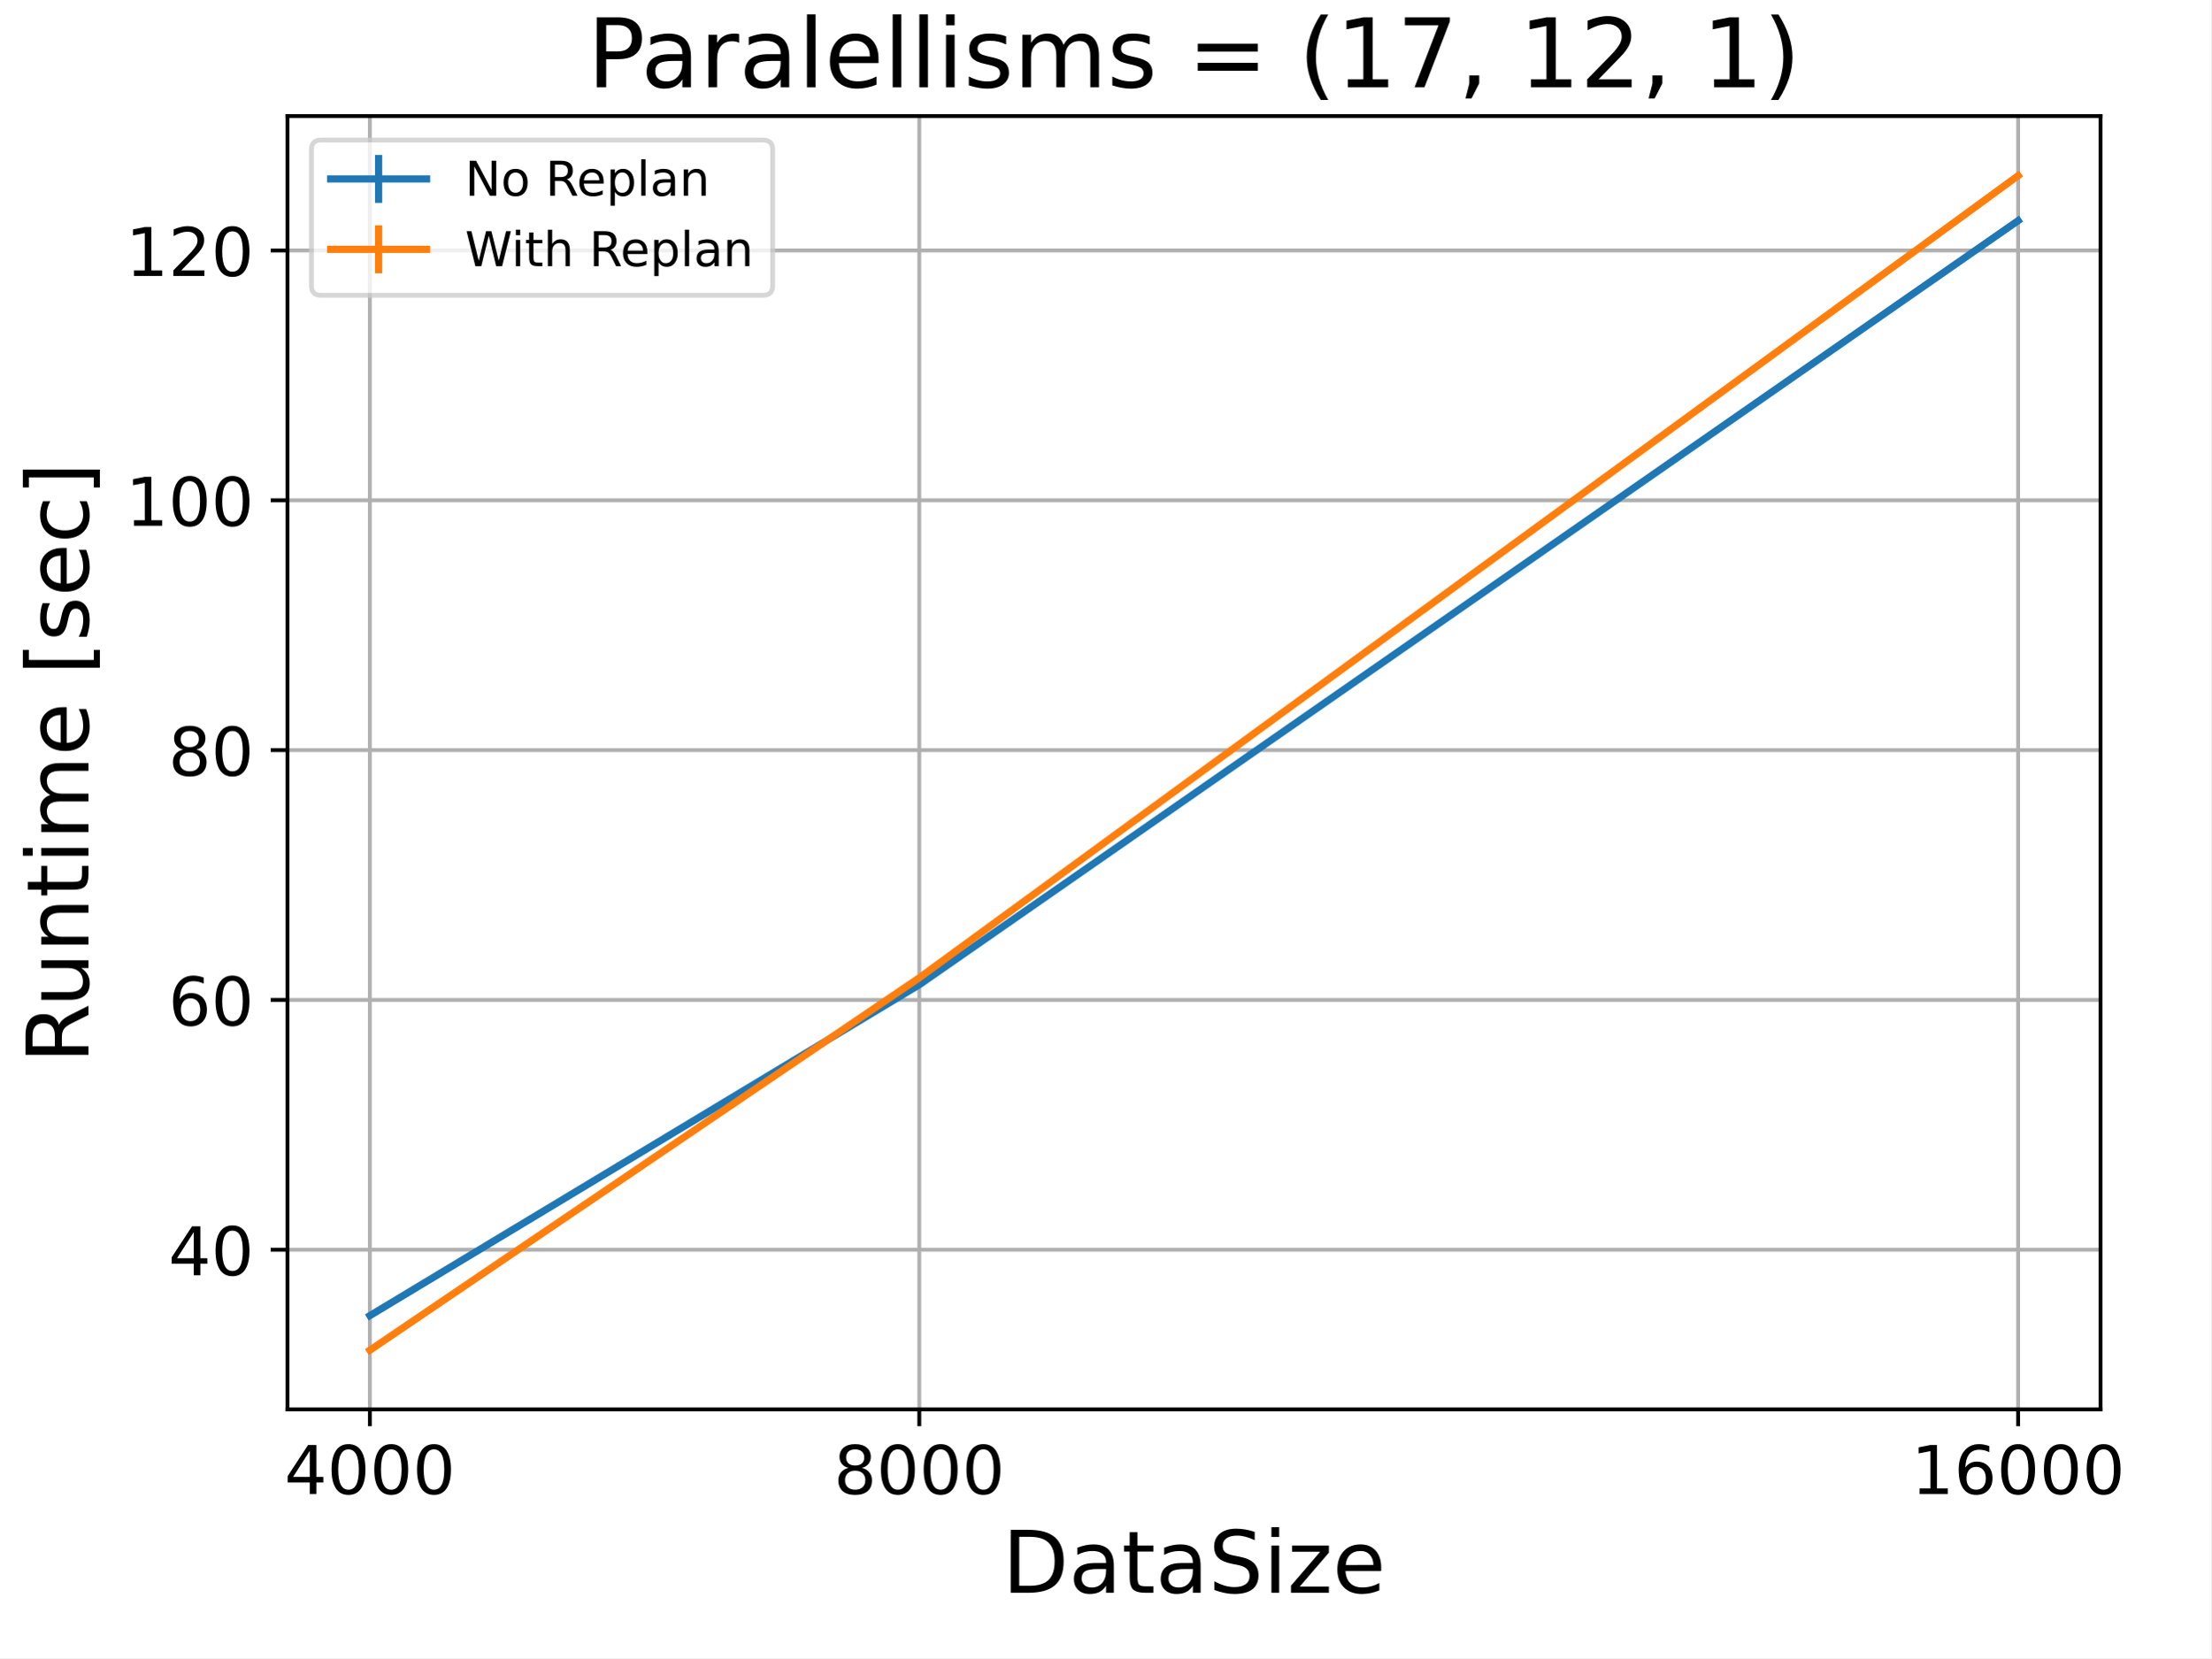
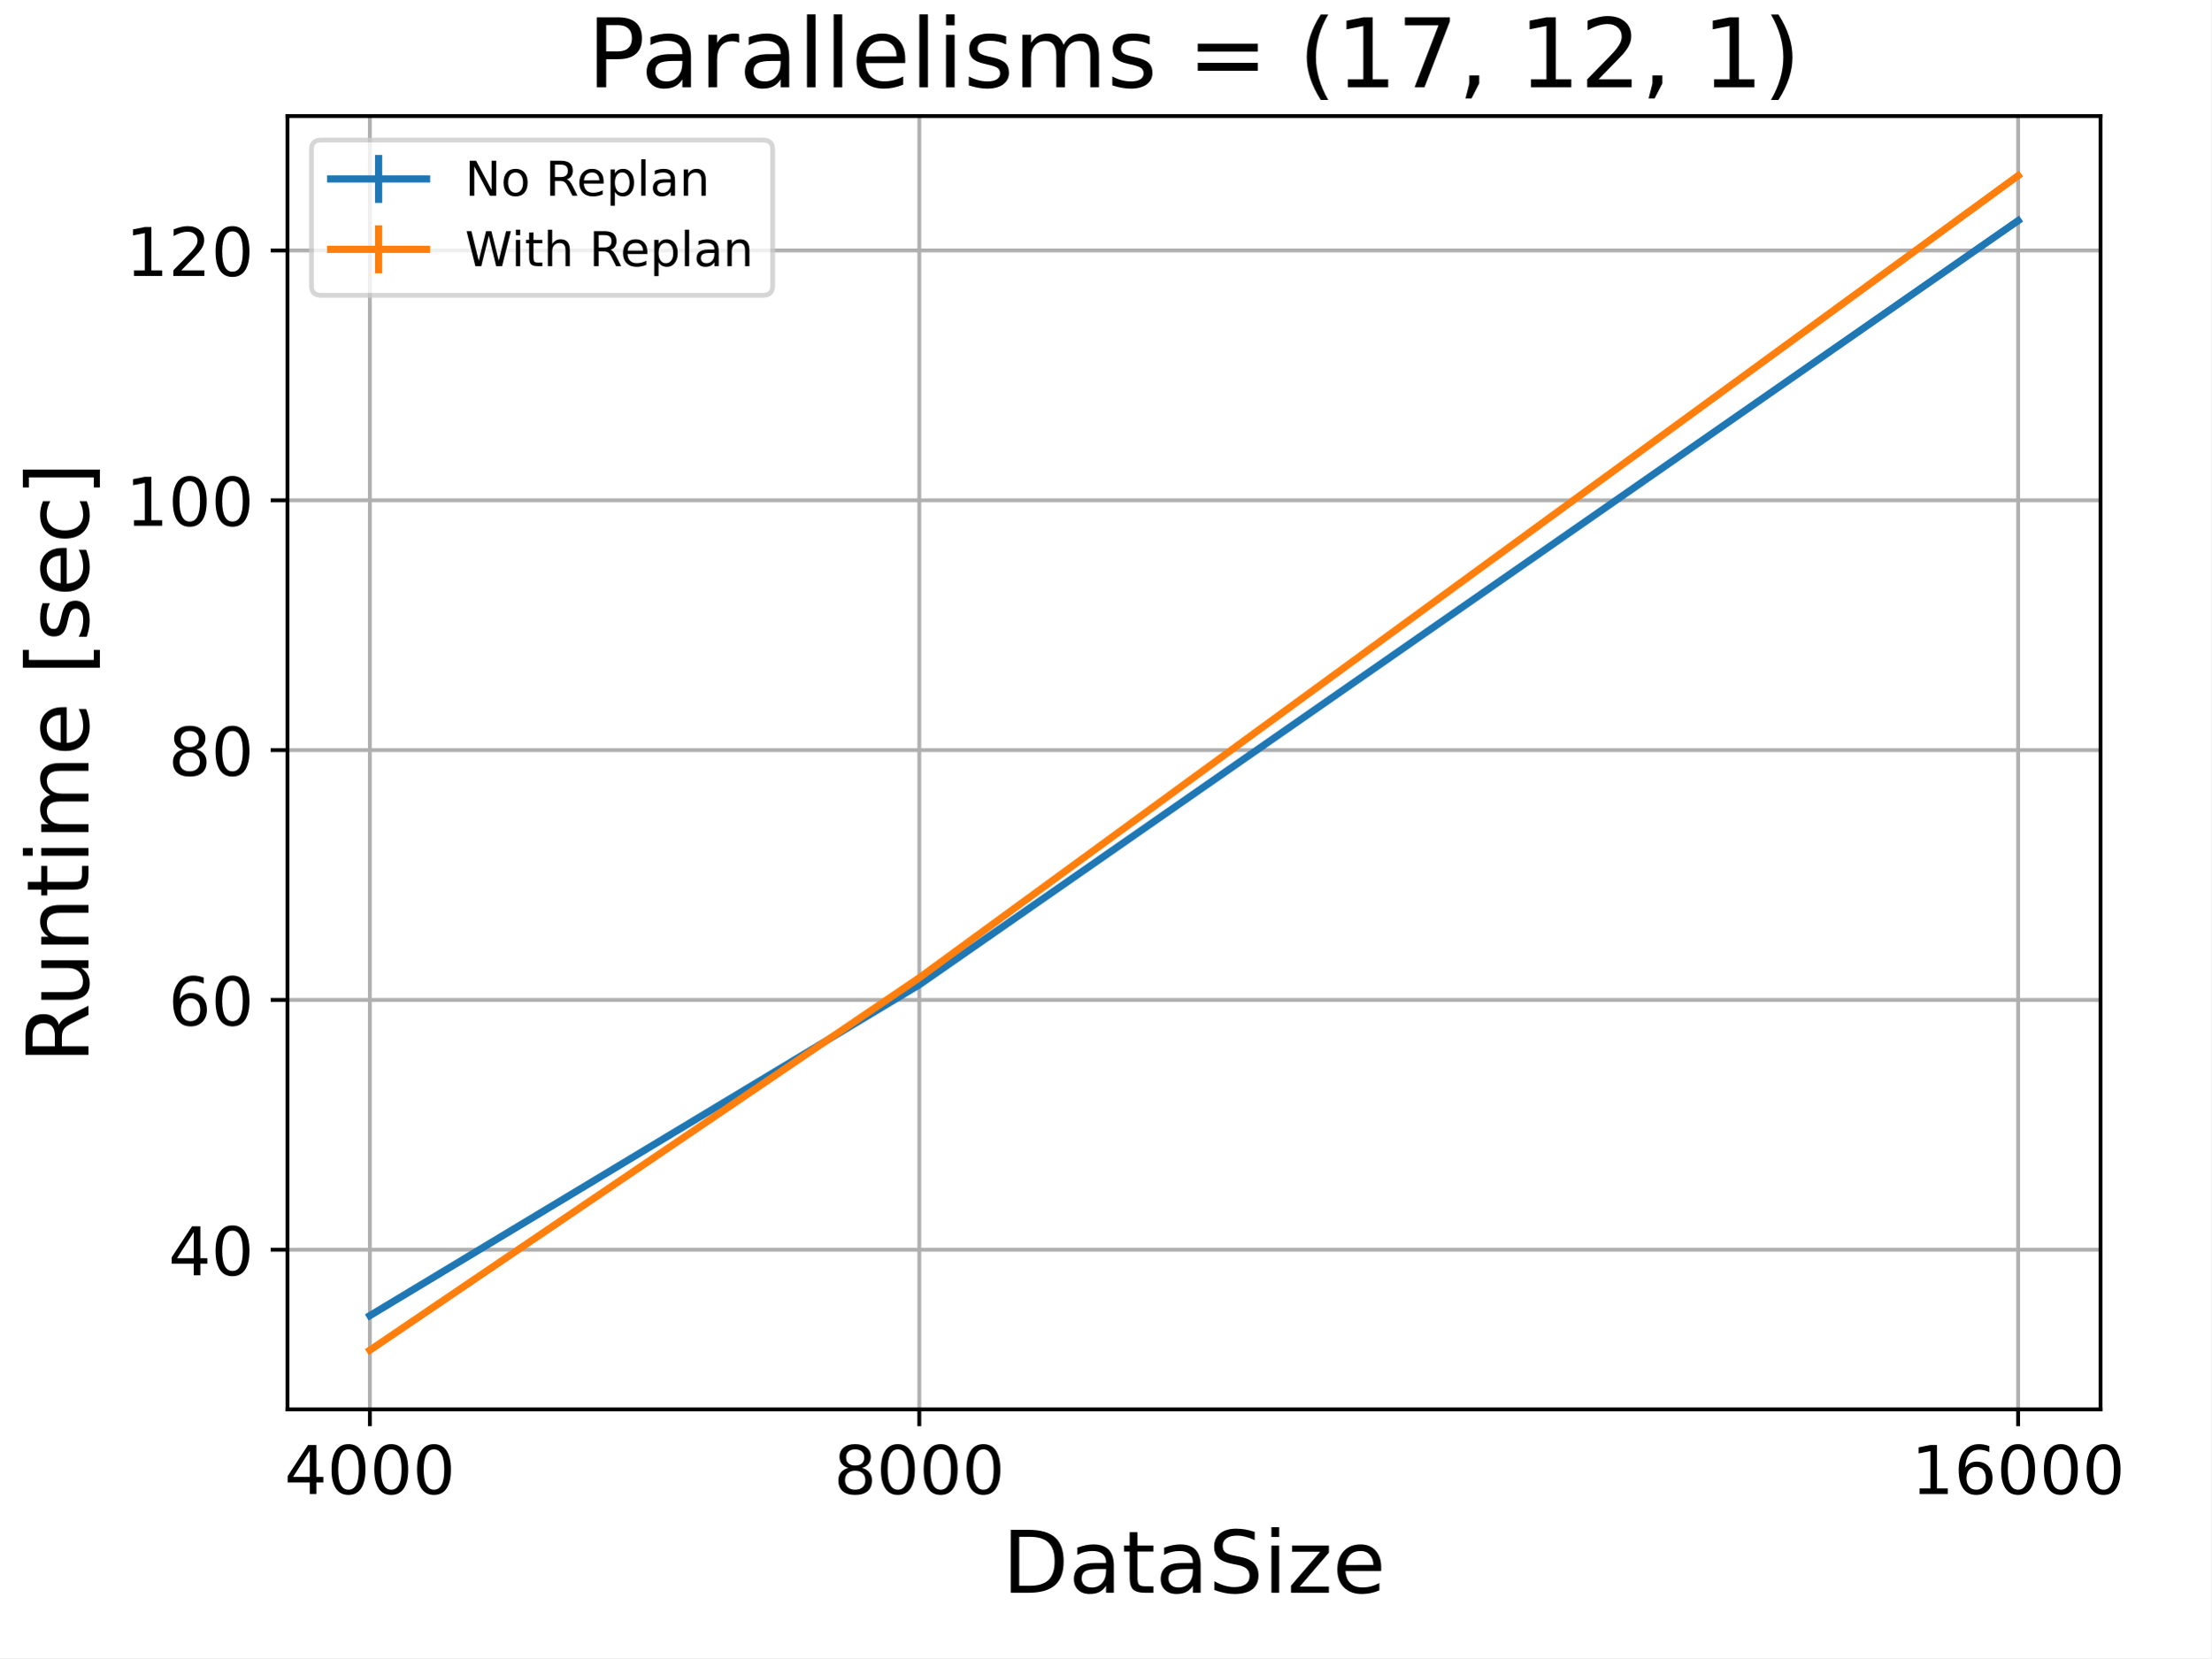
<svg xmlns="http://www.w3.org/2000/svg" xmlns:xlink="http://www.w3.org/1999/xlink" height="345.6pt" version="1.1" viewBox="0 0 460.8 345.6" width="460.8pt">
  <defs>
    <style type="text/css">*{stroke-linecap:butt;stroke-linejoin:round;}</style>
  </defs>
  <g id="figure_1">
    <g id="patch_1">
      <path d="M 0 345.6  L 460.8 345.6  L 460.8 0  L 0 0  z " style="fill:#ffffff;" />
    </g>
    <g id="axes_1">
      <g id="patch_2">
        <path d="M 59.904 293.76  L 437.76 293.76  L 437.76 24.192  L 59.904 24.192  z " style="fill:#ffffff;" />
      </g>
      <g id="matplotlib.axis_1">
        <g id="xtick_1">
          <g id="line2d_1">
-             <path clip-path="url(#p054fee14c1)" d="M 77.079 293.76  L 77.079 24.192  " style="fill:none;stroke:#b0b0b0;stroke-linecap:square;stroke-width:0.8;" />
+             <path clip-path="url(#p043db1533d)" d="M 77.079 293.76  L 77.079 24.192  " style="fill:none;stroke:#b0b0b0;stroke-linecap:square;stroke-width:0.8;" />
          </g>
          <g id="line2d_2">
            <defs>
-               <path d="M 0 0  L 0 3.5  " id="mf0a937ed8d" style="stroke:#000000;stroke-width:0.8;" />
-             </defs>
-             <g>
-               <use style="stroke:#000000;stroke-width:0.8;" x="77.079" xlink:href="#mf0a937ed8d" y="293.76" />
+               <path d="M 0 0  L 0 3.5  " id="m60d94a6663" style="stroke:#000000;stroke-width:0.8;" />
+             </defs>
+             <g>
+               <use style="stroke:#000000;stroke-width:0.8;" x="77.079" xlink:href="#m60d94a6663" y="293.76" />
            </g>
          </g>
          <g id="text_1">
            <g transform="translate(59.26427 311.3978)scale(0.14 -0.14)">
              <defs>
                <path d="M 2419 4116  L 825 1625  L 2419 1625  L 2419 4116  z M 2253 4666  L 3047 4666  L 3047 1625  L 3713 1625  L 3713 1100  L 3047 1100  L 3047 0  L 2419 0  L 2419 1100  L 313 1100  L 313 1709  L 2253 4666  z " id="DejaVuSans-34" transform="scale(0.015625)" />
                <path d="M 2034 4250  Q 1547 4250 1301 3770  Q 1056 3291 1056 2328  Q 1056 1369 1301 889  Q 1547 409 2034 409  Q 2525 409 2770 889  Q 3016 1369 3016 2328  Q 3016 3291 2770 3770  Q 2525 4250 2034 4250  z M 2034 4750  Q 2819 4750 3233 4129  Q 3647 3509 3647 2328  Q 3647 1150 3233 529  Q 2819 -91 2034 -91  Q 1250 -91 836 529  Q 422 1150 422 2328  Q 422 3509 836 4129  Q 1250 4750 2034 4750  z " id="DejaVuSans-30" transform="scale(0.015625)" />
              </defs>
              <use xlink:href="#DejaVuSans-34" />
              <use x="63.623" xlink:href="#DejaVuSans-30" />
              <use x="127.246" xlink:href="#DejaVuSans-30" />
              <use x="190.869" xlink:href="#DejaVuSans-30" />
            </g>
          </g>
        </g>
        <g id="xtick_2">
          <g id="line2d_3">
-             <path clip-path="url(#p054fee14c1)" d="M 191.581 293.76  L 191.581 24.192  " style="fill:none;stroke:#b0b0b0;stroke-linecap:square;stroke-width:0.8;" />
+             <path clip-path="url(#p043db1533d)" d="M 191.581 293.76  L 191.581 24.192  " style="fill:none;stroke:#b0b0b0;stroke-linecap:square;stroke-width:0.8;" />
          </g>
          <g id="line2d_4">
            <g>
-               <use style="stroke:#000000;stroke-width:0.8;" x="191.581" xlink:href="#mf0a937ed8d" y="293.76" />
+               <use style="stroke:#000000;stroke-width:0.8;" x="191.581" xlink:href="#m60d94a6663" y="293.76" />
            </g>
          </g>
          <g id="text_2">
            <g transform="translate(173.7661 311.3978)scale(0.14 -0.14)">
              <defs>
                <path d="M 2034 2216  Q 1584 2216 1326 1975  Q 1069 1734 1069 1313  Q 1069 891 1326 650  Q 1584 409 2034 409  Q 2484 409 2743 651  Q 3003 894 3003 1313  Q 3003 1734 2745 1975  Q 2488 2216 2034 2216  z M 1403 2484  Q 997 2584 770 2862  Q 544 3141 544 3541  Q 544 4100 942 4425  Q 1341 4750 2034 4750  Q 2731 4750 3128 4425  Q 3525 4100 3525 3541  Q 3525 3141 3298 2862  Q 3072 2584 2669 2484  Q 3125 2378 3379 2068  Q 3634 1759 3634 1313  Q 3634 634 3220 271  Q 2806 -91 2034 -91  Q 1263 -91 848 271  Q 434 634 434 1313  Q 434 1759 690 2068  Q 947 2378 1403 2484  z M 1172 3481  Q 1172 3119 1398 2916  Q 1625 2713 2034 2713  Q 2441 2713 2670 2916  Q 2900 3119 2900 3481  Q 2900 3844 2670 4047  Q 2441 4250 2034 4250  Q 1625 4250 1398 4047  Q 1172 3844 1172 3481  z " id="DejaVuSans-38" transform="scale(0.015625)" />
              </defs>
              <use xlink:href="#DejaVuSans-38" />
              <use x="63.623" xlink:href="#DejaVuSans-30" />
              <use x="127.246" xlink:href="#DejaVuSans-30" />
              <use x="190.869" xlink:href="#DejaVuSans-30" />
            </g>
          </g>
        </g>
        <g id="xtick_3">
          <g id="line2d_5">
-             <path clip-path="url(#p054fee14c1)" d="M 420.585 293.76  L 420.585 24.192  " style="fill:none;stroke:#b0b0b0;stroke-linecap:square;stroke-width:0.8;" />
+             <path clip-path="url(#p043db1533d)" d="M 420.585 293.76  L 420.585 24.192  " style="fill:none;stroke:#b0b0b0;stroke-linecap:square;stroke-width:0.8;" />
          </g>
          <g id="line2d_6">
            <g>
-               <use style="stroke:#000000;stroke-width:0.8;" x="420.585" xlink:href="#mf0a937ed8d" y="293.76" />
+               <use style="stroke:#000000;stroke-width:0.8;" x="420.585" xlink:href="#m60d94a6663" y="293.76" />
            </g>
          </g>
          <g id="text_3">
            <g transform="translate(398.316 311.3978)scale(0.14 -0.14)">
              <defs>
                <path d="M 794 531  L 1825 531  L 1825 4091  L 703 3866  L 703 4441  L 1819 4666  L 2450 4666  L 2450 531  L 3481 531  L 3481 0  L 794 0  L 794 531  z " id="DejaVuSans-31" transform="scale(0.015625)" />
                <path d="M 2113 2584  Q 1688 2584 1439 2293  Q 1191 2003 1191 1497  Q 1191 994 1439 701  Q 1688 409 2113 409  Q 2538 409 2786 701  Q 3034 994 3034 1497  Q 3034 2003 2786 2293  Q 2538 2584 2113 2584  z M 3366 4563  L 3366 3988  Q 3128 4100 2886 4159  Q 2644 4219 2406 4219  Q 1781 4219 1451 3797  Q 1122 3375 1075 2522  Q 1259 2794 1537 2939  Q 1816 3084 2150 3084  Q 2853 3084 3261 2657  Q 3669 2231 3669 1497  Q 3669 778 3244 343  Q 2819 -91 2113 -91  Q 1303 -91 875 529  Q 447 1150 447 2328  Q 447 3434 972 4092  Q 1497 4750 2381 4750  Q 2619 4750 2861 4703  Q 3103 4656 3366 4563  z " id="DejaVuSans-36" transform="scale(0.015625)" />
              </defs>
              <use xlink:href="#DejaVuSans-31" />
              <use x="63.623" xlink:href="#DejaVuSans-36" />
              <use x="127.246" xlink:href="#DejaVuSans-30" />
              <use x="190.869" xlink:href="#DejaVuSans-30" />
              <use x="254.492" xlink:href="#DejaVuSans-30" />
            </g>
          </g>
        </g>
        <g id="text_4">
          <g transform="translate(208.8678 331.9866)scale(0.18 -0.18)">
            <defs>
              <path d="M 1259 4147  L 1259 519  L 2022 519  Q 2988 519 3436 956  Q 3884 1394 3884 2338  Q 3884 3275 3436 3711  Q 2988 4147 2022 4147  L 1259 4147  z M 628 4666  L 1925 4666  Q 3281 4666 3915 4102  Q 4550 3538 4550 2338  Q 4550 1131 3912 565  Q 3275 0 1925 0  L 628 0  L 628 4666  z " id="DejaVuSans-44" transform="scale(0.015625)" />
              <path d="M 2194 1759  Q 1497 1759 1228 1600  Q 959 1441 959 1056  Q 959 750 1161 570  Q 1363 391 1709 391  Q 2188 391 2477 730  Q 2766 1069 2766 1631  L 2766 1759  L 2194 1759  z M 3341 1997  L 3341 0  L 2766 0  L 2766 531  Q 2569 213 2275 61  Q 1981 -91 1556 -91  Q 1019 -91 701 211  Q 384 513 384 1019  Q 384 1609 779 1909  Q 1175 2209 1959 2209  L 2766 2209  L 2766 2266  Q 2766 2663 2505 2880  Q 2244 3097 1772 3097  Q 1472 3097 1187 3025  Q 903 2953 641 2809  L 641 3341  Q 956 3463 1253 3523  Q 1550 3584 1831 3584  Q 2591 3584 2966 3190  Q 3341 2797 3341 1997  z " id="DejaVuSans-61" transform="scale(0.015625)" />
              <path d="M 1172 4494  L 1172 3500  L 2356 3500  L 2356 3053  L 1172 3053  L 1172 1153  Q 1172 725 1289 603  Q 1406 481 1766 481  L 2356 481  L 2356 0  L 1766 0  Q 1100 0 847 248  Q 594 497 594 1153  L 594 3053  L 172 3053  L 172 3500  L 594 3500  L 594 4494  L 1172 4494  z " id="DejaVuSans-74" transform="scale(0.015625)" />
              <path d="M 3425 4513  L 3425 3897  Q 3066 4069 2747 4153  Q 2428 4238 2131 4238  Q 1616 4238 1336 4038  Q 1056 3838 1056 3469  Q 1056 3159 1242 3001  Q 1428 2844 1947 2747  L 2328 2669  Q 3034 2534 3370 2195  Q 3706 1856 3706 1288  Q 3706 609 3251 259  Q 2797 -91 1919 -91  Q 1588 -91 1214 -16  Q 841 59 441 206  L 441 856  Q 825 641 1194 531  Q 1563 422 1919 422  Q 2459 422 2753 634  Q 3047 847 3047 1241  Q 3047 1584 2836 1778  Q 2625 1972 2144 2069  L 1759 2144  Q 1053 2284 737 2584  Q 422 2884 422 3419  Q 422 4038 858 4394  Q 1294 4750 2059 4750  Q 2388 4750 2728 4690  Q 3069 4631 3425 4513  z " id="DejaVuSans-53" transform="scale(0.015625)" />
              <path d="M 603 3500  L 1178 3500  L 1178 0  L 603 0  L 603 3500  z M 603 4863  L 1178 4863  L 1178 4134  L 603 4134  L 603 4863  z " id="DejaVuSans-69" transform="scale(0.015625)" />
              <path d="M 353 3500  L 3084 3500  L 3084 2975  L 922 459  L 3084 459  L 3084 0  L 275 0  L 275 525  L 2438 3041  L 353 3041  L 353 3500  z " id="DejaVuSans-7a" transform="scale(0.015625)" />
              <path d="M 3597 1894  L 3597 1613  L 953 1613  Q 991 1019 1311 708  Q 1631 397 2203 397  Q 2534 397 2845 478  Q 3156 559 3463 722  L 3463 178  Q 3153 47 2828 -22  Q 2503 -91 2169 -91  Q 1331 -91 842 396  Q 353 884 353 1716  Q 353 2575 817 3079  Q 1281 3584 2069 3584  Q 2775 3584 3186 3129  Q 3597 2675 3597 1894  z M 3022 2063  Q 3016 2534 2758 2815  Q 2500 3097 2075 3097  Q 1594 3097 1305 2825  Q 1016 2553 972 2059  L 3022 2063  z " id="DejaVuSans-65" transform="scale(0.015625)" />
            </defs>
            <use xlink:href="#DejaVuSans-44" />
            <use x="77.002" xlink:href="#DejaVuSans-61" />
            <use x="138.281" xlink:href="#DejaVuSans-74" />
            <use x="177.49" xlink:href="#DejaVuSans-61" />
            <use x="238.77" xlink:href="#DejaVuSans-53" />
            <use x="302.246" xlink:href="#DejaVuSans-69" />
            <use x="330.029" xlink:href="#DejaVuSans-7a" />
            <use x="382.52" xlink:href="#DejaVuSans-65" />
          </g>
        </g>
      </g>
      <g id="matplotlib.axis_2">
        <g id="ytick_1">
          <g id="line2d_7">
-             <path clip-path="url(#p054fee14c1)" d="M 59.904 260.49  L 437.76 260.49  " style="fill:none;stroke:#b0b0b0;stroke-linecap:square;stroke-width:0.8;" />
+             <path clip-path="url(#p043db1533d)" d="M 59.904 260.49  L 437.76 260.49  " style="fill:none;stroke:#b0b0b0;stroke-linecap:square;stroke-width:0.8;" />
          </g>
          <g id="line2d_8">
            <defs>
-               <path d="M 0 0  L -3.5 0  " id="med0300ac6a" style="stroke:#000000;stroke-width:0.8;" />
-             </defs>
-             <g>
-               <use style="stroke:#000000;stroke-width:0.8;" x="59.904" xlink:href="#med0300ac6a" y="260.49" />
+               <path d="M 0 0  L -3.5 0  " id="m2f36b3f0ac" style="stroke:#000000;stroke-width:0.8;" />
+             </defs>
+             <g>
+               <use style="stroke:#000000;stroke-width:0.8;" x="59.904" xlink:href="#m2f36b3f0ac" y="260.49" />
            </g>
          </g>
          <g id="text_5">
            <g transform="translate(35.089 265.8085)scale(0.14 -0.14)">
              <use xlink:href="#DejaVuSans-34" />
              <use x="63.623" xlink:href="#DejaVuSans-30" />
            </g>
          </g>
        </g>
        <g id="ytick_2">
          <g id="line2d_9">
-             <path clip-path="url(#p054fee14c1)" d="M 59.904 208.417  L 437.76 208.417  " style="fill:none;stroke:#b0b0b0;stroke-linecap:square;stroke-width:0.8;" />
+             <path clip-path="url(#p043db1533d)" d="M 59.904 208.417  L 437.76 208.417  " style="fill:none;stroke:#b0b0b0;stroke-linecap:square;stroke-width:0.8;" />
          </g>
          <g id="line2d_10">
            <g>
-               <use style="stroke:#000000;stroke-width:0.8;" x="59.904" xlink:href="#med0300ac6a" y="208.417" />
+               <use style="stroke:#000000;stroke-width:0.8;" x="59.904" xlink:href="#m2f36b3f0ac" y="208.417" />
            </g>
          </g>
          <g id="text_6">
            <g transform="translate(35.089 213.7358)scale(0.14 -0.14)">
              <use xlink:href="#DejaVuSans-36" />
              <use x="63.623" xlink:href="#DejaVuSans-30" />
            </g>
          </g>
        </g>
        <g id="ytick_3">
          <g id="line2d_11">
-             <path clip-path="url(#p054fee14c1)" d="M 59.904 156.344  L 437.76 156.344  " style="fill:none;stroke:#b0b0b0;stroke-linecap:square;stroke-width:0.8;" />
+             <path clip-path="url(#p043db1533d)" d="M 59.904 156.344  L 437.76 156.344  " style="fill:none;stroke:#b0b0b0;stroke-linecap:square;stroke-width:0.8;" />
          </g>
          <g id="line2d_12">
            <g>
-               <use style="stroke:#000000;stroke-width:0.8;" x="59.904" xlink:href="#med0300ac6a" y="156.344" />
+               <use style="stroke:#000000;stroke-width:0.8;" x="59.904" xlink:href="#m2f36b3f0ac" y="156.344" />
            </g>
          </g>
          <g id="text_7">
            <g transform="translate(35.089 161.6632)scale(0.14 -0.14)">
              <use xlink:href="#DejaVuSans-38" />
              <use x="63.623" xlink:href="#DejaVuSans-30" />
            </g>
          </g>
        </g>
        <g id="ytick_4">
          <g id="line2d_13">
-             <path clip-path="url(#p054fee14c1)" d="M 59.904 104.272  L 437.76 104.272  " style="fill:none;stroke:#b0b0b0;stroke-linecap:square;stroke-width:0.8;" />
+             <path clip-path="url(#p043db1533d)" d="M 59.904 104.272  L 437.76 104.272  " style="fill:none;stroke:#b0b0b0;stroke-linecap:square;stroke-width:0.8;" />
          </g>
          <g id="line2d_14">
            <g>
-               <use style="stroke:#000000;stroke-width:0.8;" x="59.904" xlink:href="#med0300ac6a" y="104.272" />
+               <use style="stroke:#000000;stroke-width:0.8;" x="59.904" xlink:href="#m2f36b3f0ac" y="104.272" />
            </g>
          </g>
          <g id="text_8">
            <g transform="translate(26.1815 109.5905)scale(0.14 -0.14)">
              <use xlink:href="#DejaVuSans-31" />
              <use x="63.623" xlink:href="#DejaVuSans-30" />
              <use x="127.246" xlink:href="#DejaVuSans-30" />
            </g>
          </g>
        </g>
        <g id="ytick_5">
          <g id="line2d_15">
-             <path clip-path="url(#p054fee14c1)" d="M 59.904 52.199  L 437.76 52.199  " style="fill:none;stroke:#b0b0b0;stroke-linecap:square;stroke-width:0.8;" />
+             <path clip-path="url(#p043db1533d)" d="M 59.904 52.199  L 437.76 52.199  " style="fill:none;stroke:#b0b0b0;stroke-linecap:square;stroke-width:0.8;" />
          </g>
          <g id="line2d_16">
            <g>
-               <use style="stroke:#000000;stroke-width:0.8;" x="59.904" xlink:href="#med0300ac6a" y="52.199" />
+               <use style="stroke:#000000;stroke-width:0.8;" x="59.904" xlink:href="#m2f36b3f0ac" y="52.199" />
            </g>
          </g>
          <g id="text_9">
            <g transform="translate(26.1815 57.51787)scale(0.14 -0.14)">
              <defs>
                <path d="M 1228 531  L 3431 531  L 3431 0  L 469 0  L 469 531  Q 828 903 1448 1529  Q 2069 2156 2228 2338  Q 2531 2678 2651 2914  Q 2772 3150 2772 3378  Q 2772 3750 2511 3984  Q 2250 4219 1831 4219  Q 1534 4219 1204 4116  Q 875 4013 500 3803  L 500 4441  Q 881 4594 1212 4672  Q 1544 4750 1819 4750  Q 2544 4750 2975 4387  Q 3406 4025 3406 3419  Q 3406 3131 3298 2873  Q 3191 2616 2906 2266  Q 2828 2175 2409 1742  Q 1991 1309 1228 531  z " id="DejaVuSans-32" transform="scale(0.015625)" />
              </defs>
              <use xlink:href="#DejaVuSans-31" />
              <use x="63.623" xlink:href="#DejaVuSans-32" />
              <use x="127.246" xlink:href="#DejaVuSans-30" />
            </g>
          </g>
        </g>
        <g id="text_10">
          <g transform="translate(18.43806 221.623)rotate(-90)scale(0.18 -0.18)">
            <defs>
              <path d="M 2841 2188  Q 3044 2119 3236 1894  Q 3428 1669 3622 1275  L 4263 0  L 3584 0  L 2988 1197  Q 2756 1666 2539 1819  Q 2322 1972 1947 1972  L 1259 1972  L 1259 0  L 628 0  L 628 4666  L 2053 4666  Q 2853 4666 3247 4331  Q 3641 3997 3641 3322  Q 3641 2881 3436 2590  Q 3231 2300 2841 2188  z M 1259 4147  L 1259 2491  L 2053 2491  Q 2509 2491 2742 2702  Q 2975 2913 2975 3322  Q 2975 3731 2742 3939  Q 2509 4147 2053 4147  L 1259 4147  z " id="DejaVuSans-52" transform="scale(0.015625)" />
              <path d="M 544 1381  L 544 3500  L 1119 3500  L 1119 1403  Q 1119 906 1312 657  Q 1506 409 1894 409  Q 2359 409 2629 706  Q 2900 1003 2900 1516  L 2900 3500  L 3475 3500  L 3475 0  L 2900 0  L 2900 538  Q 2691 219 2414 64  Q 2138 -91 1772 -91  Q 1169 -91 856 284  Q 544 659 544 1381  z M 1991 3584  L 1991 3584  z " id="DejaVuSans-75" transform="scale(0.015625)" />
              <path d="M 3513 2113  L 3513 0  L 2938 0  L 2938 2094  Q 2938 2591 2744 2837  Q 2550 3084 2163 3084  Q 1697 3084 1428 2787  Q 1159 2491 1159 1978  L 1159 0  L 581 0  L 581 3500  L 1159 3500  L 1159 2956  Q 1366 3272 1645 3428  Q 1925 3584 2291 3584  Q 2894 3584 3203 3211  Q 3513 2838 3513 2113  z " id="DejaVuSans-6e" transform="scale(0.015625)" />
              <path d="M 3328 2828  Q 3544 3216 3844 3400  Q 4144 3584 4550 3584  Q 5097 3584 5394 3201  Q 5691 2819 5691 2113  L 5691 0  L 5113 0  L 5113 2094  Q 5113 2597 4934 2840  Q 4756 3084 4391 3084  Q 3944 3084 3684 2787  Q 3425 2491 3425 1978  L 3425 0  L 2847 0  L 2847 2094  Q 2847 2600 2669 2842  Q 2491 3084 2119 3084  Q 1678 3084 1418 2786  Q 1159 2488 1159 1978  L 1159 0  L 581 0  L 581 3500  L 1159 3500  L 1159 2956  Q 1356 3278 1631 3431  Q 1906 3584 2284 3584  Q 2666 3584 2933 3390  Q 3200 3197 3328 2828  z " id="DejaVuSans-6d" transform="scale(0.015625)" />
              <path id="DejaVuSans-20" transform="scale(0.015625)" />
              <path d="M 550 4863  L 1875 4863  L 1875 4416  L 1125 4416  L 1125 -397  L 1875 -397  L 1875 -844  L 550 -844  L 550 4863  z " id="DejaVuSans-5b" transform="scale(0.015625)" />
              <path d="M 2834 3397  L 2834 2853  Q 2591 2978 2328 3040  Q 2066 3103 1784 3103  Q 1356 3103 1142 2972  Q 928 2841 928 2578  Q 928 2378 1081 2264  Q 1234 2150 1697 2047  L 1894 2003  Q 2506 1872 2764 1633  Q 3022 1394 3022 966  Q 3022 478 2636 193  Q 2250 -91 1575 -91  Q 1294 -91 989 -36  Q 684 19 347 128  L 347 722  Q 666 556 975 473  Q 1284 391 1588 391  Q 1994 391 2212 530  Q 2431 669 2431 922  Q 2431 1156 2273 1281  Q 2116 1406 1581 1522  L 1381 1569  Q 847 1681 609 1914  Q 372 2147 372 2553  Q 372 3047 722 3315  Q 1072 3584 1716 3584  Q 2034 3584 2315 3537  Q 2597 3491 2834 3397  z " id="DejaVuSans-73" transform="scale(0.015625)" />
              <path d="M 3122 3366  L 3122 2828  Q 2878 2963 2633 3030  Q 2388 3097 2138 3097  Q 1578 3097 1268 2742  Q 959 2388 959 1747  Q 959 1106 1268 751  Q 1578 397 2138 397  Q 2388 397 2633 464  Q 2878 531 3122 666  L 3122 134  Q 2881 22 2623 -34  Q 2366 -91 2075 -91  Q 1284 -91 818 406  Q 353 903 353 1747  Q 353 2603 823 3093  Q 1294 3584 2113 3584  Q 2378 3584 2631 3529  Q 2884 3475 3122 3366  z " id="DejaVuSans-63" transform="scale(0.015625)" />
              <path d="M 1947 4863  L 1947 -844  L 622 -844  L 622 -397  L 1369 -397  L 1369 4416  L 622 4416  L 622 4863  L 1947 4863  z " id="DejaVuSans-5d" transform="scale(0.015625)" />
            </defs>
            <use xlink:href="#DejaVuSans-52" />
            <use x="64.982" xlink:href="#DejaVuSans-75" />
            <use x="128.361" xlink:href="#DejaVuSans-6e" />
            <use x="191.74" xlink:href="#DejaVuSans-74" />
            <use x="230.949" xlink:href="#DejaVuSans-69" />
            <use x="258.732" xlink:href="#DejaVuSans-6d" />
            <use x="356.145" xlink:href="#DejaVuSans-65" />
            <use x="417.668" xlink:href="#DejaVuSans-20" />
            <use x="449.455" xlink:href="#DejaVuSans-5b" />
            <use x="488.469" xlink:href="#DejaVuSans-73" />
            <use x="540.568" xlink:href="#DejaVuSans-65" />
            <use x="602.092" xlink:href="#DejaVuSans-63" />
            <use x="657.072" xlink:href="#DejaVuSans-5d" />
          </g>
        </g>
      </g>
      <g id="LineCollection_1">
-         <path clip-path="url(#p054fee14c1)" d="M 77.079 274.253  L 77.079 274.186  " style="fill:none;stroke:#1f77b4;stroke-width:1.5;" />
-         <path clip-path="url(#p054fee14c1)" d="M 191.581 205.309  L 191.581 205.198  " style="fill:none;stroke:#1f77b4;stroke-width:1.5;" />
-         <path clip-path="url(#p054fee14c1)" d="M 420.585 46.077  L 420.585 45.894  " style="fill:none;stroke:#1f77b4;stroke-width:1.5;" />
+         <path clip-path="url(#p043db1533d)" d="M 77.079 274.253  L 77.079 274.186  " style="fill:none;stroke:#1f77b4;stroke-width:1.5;" />
+         <path clip-path="url(#p043db1533d)" d="M 191.581 205.309  L 191.581 205.198  " style="fill:none;stroke:#1f77b4;stroke-width:1.5;" />
+         <path clip-path="url(#p043db1533d)" d="M 420.585 46.077  L 420.585 45.894  " style="fill:none;stroke:#1f77b4;stroke-width:1.5;" />
      </g>
      <g id="LineCollection_2">
-         <path clip-path="url(#p054fee14c1)" d="M 77.079 281.507  L 77.079 281.348  " style="fill:none;stroke:#ff7f0e;stroke-width:1.5;" />
-         <path clip-path="url(#p054fee14c1)" d="M 191.581 203.963  L 191.581 203.636  " style="fill:none;stroke:#ff7f0e;stroke-width:1.5;" />
-         <path clip-path="url(#p054fee14c1)" d="M 420.585 36.773  L 420.585 36.445  " style="fill:none;stroke:#ff7f0e;stroke-width:1.5;" />
+         <path clip-path="url(#p043db1533d)" d="M 77.079 281.507  L 77.079 281.348  " style="fill:none;stroke:#ff7f0e;stroke-width:1.5;" />
+         <path clip-path="url(#p043db1533d)" d="M 191.581 203.963  L 191.581 203.636  " style="fill:none;stroke:#ff7f0e;stroke-width:1.5;" />
+         <path clip-path="url(#p043db1533d)" d="M 420.585 36.773  L 420.585 36.445  " style="fill:none;stroke:#ff7f0e;stroke-width:1.5;" />
      </g>
      <g id="line2d_17">
-         <path clip-path="url(#p054fee14c1)" d="M 77.079 274.22  L 191.581 205.253  L 420.585 45.985  " style="fill:none;stroke:#1f77b4;stroke-linecap:square;stroke-width:1.5;" />
+         <path clip-path="url(#p043db1533d)" d="M 77.079 274.22  L 191.581 205.253  L 420.585 45.985  " style="fill:none;stroke:#1f77b4;stroke-linecap:square;stroke-width:1.5;" />
      </g>
      <g id="line2d_18">
-         <path clip-path="url(#p054fee14c1)" d="M 77.079 281.427  L 191.581 203.799  L 420.585 36.609  " style="fill:none;stroke:#ff7f0e;stroke-linecap:square;stroke-width:1.5;" />
+         <path clip-path="url(#p043db1533d)" d="M 77.079 281.427  L 191.581 203.799  L 420.585 36.609  " style="fill:none;stroke:#ff7f0e;stroke-linecap:square;stroke-width:1.5;" />
      </g>
      <g id="patch_3">
        <path d="M 59.904 293.76  L 59.904 24.192  " style="fill:none;stroke:#000000;stroke-linecap:square;stroke-linejoin:miter;stroke-width:0.8;" />
      </g>
      <g id="patch_4">
        <path d="M 437.76 293.76  L 437.76 24.192  " style="fill:none;stroke:#000000;stroke-linecap:square;stroke-linejoin:miter;stroke-width:0.8;" />
      </g>
      <g id="patch_5">
        <path d="M 59.904 293.76  L 437.76 293.76  " style="fill:none;stroke:#000000;stroke-linecap:square;stroke-linejoin:miter;stroke-width:0.8;" />
      </g>
      <g id="patch_6">
        <path d="M 59.904 24.192  L 437.76 24.192  " style="fill:none;stroke:#000000;stroke-linecap:square;stroke-linejoin:miter;stroke-width:0.8;" />
      </g>
      <g id="text_11">
        <g transform="translate(122.3961 18.192)scale(0.2 -0.2)">
          <defs>
            <path d="M 1259 4147  L 1259 2394  L 2053 2394  Q 2494 2394 2734 2622  Q 2975 2850 2975 3272  Q 2975 3691 2734 3919  Q 2494 4147 2053 4147  L 1259 4147  z M 628 4666  L 2053 4666  Q 2838 4666 3239 4311  Q 3641 3956 3641 3272  Q 3641 2581 3239 2228  Q 2838 1875 2053 1875  L 1259 1875  L 1259 0  L 628 0  L 628 4666  z " id="DejaVuSans-50" transform="scale(0.015625)" />
            <path d="M 2631 2963  Q 2534 3019 2420 3045  Q 2306 3072 2169 3072  Q 1681 3072 1420 2755  Q 1159 2438 1159 1844  L 1159 0  L 581 0  L 581 3500  L 1159 3500  L 1159 2956  Q 1341 3275 1631 3429  Q 1922 3584 2338 3584  Q 2397 3584 2469 3576  Q 2541 3569 2628 3553  L 2631 2963  z " id="DejaVuSans-72" transform="scale(0.015625)" />
            <path d="M 603 4863  L 1178 4863  L 1178 0  L 603 0  L 603 4863  z " id="DejaVuSans-6c" transform="scale(0.015625)" />
            <path d="M 678 2906  L 4684 2906  L 4684 2381  L 678 2381  L 678 2906  z M 678 1631  L 4684 1631  L 4684 1100  L 678 1100  L 678 1631  z " id="DejaVuSans-3d" transform="scale(0.015625)" />
            <path d="M 1984 4856  Q 1566 4138 1362 3434  Q 1159 2731 1159 2009  Q 1159 1288 1364 580  Q 1569 -128 1984 -844  L 1484 -844  Q 1016 -109 783 600  Q 550 1309 550 2009  Q 550 2706 781 3412  Q 1013 4119 1484 4856  L 1984 4856  z " id="DejaVuSans-28" transform="scale(0.015625)" />
            <path d="M 525 4666  L 3525 4666  L 3525 4397  L 1831 0  L 1172 0  L 2766 4134  L 525 4134  L 525 4666  z " id="DejaVuSans-37" transform="scale(0.015625)" />
            <path d="M 750 794  L 1409 794  L 1409 256  L 897 -744  L 494 -744  L 750 256  L 750 794  z " id="DejaVuSans-2c" transform="scale(0.015625)" />
            <path d="M 513 4856  L 1013 4856  Q 1481 4119 1714 3412  Q 1947 2706 1947 2009  Q 1947 1309 1714 600  Q 1481 -109 1013 -844  L 513 -844  Q 928 -128 1133 580  Q 1338 1288 1338 2009  Q 1338 2731 1133 3434  Q 928 4138 513 4856  z " id="DejaVuSans-29" transform="scale(0.015625)" />
          </defs>
          <use xlink:href="#DejaVuSans-50" />
          <use x="55.803" xlink:href="#DejaVuSans-61" />
          <use x="117.082" xlink:href="#DejaVuSans-72" />
          <use x="158.195" xlink:href="#DejaVuSans-61" />
          <use x="219.475" xlink:href="#DejaVuSans-6c" />
-           <use x="247.258" xlink:href="#DejaVuSans-65" />
-           <use x="308.781" xlink:href="#DejaVuSans-6c" />
+           <use x="247.258" xlink:href="#DejaVuSans-6c" />
+           <use x="275.041" xlink:href="#DejaVuSans-65" />
          <use x="336.564" xlink:href="#DejaVuSans-6c" />
          <use x="364.348" xlink:href="#DejaVuSans-69" />
          <use x="392.131" xlink:href="#DejaVuSans-73" />
          <use x="444.23" xlink:href="#DejaVuSans-6d" />
          <use x="541.643" xlink:href="#DejaVuSans-73" />
          <use x="593.742" xlink:href="#DejaVuSans-20" />
          <use x="625.529" xlink:href="#DejaVuSans-3d" />
          <use x="709.318" xlink:href="#DejaVuSans-20" />
          <use x="741.105" xlink:href="#DejaVuSans-28" />
          <use x="780.119" xlink:href="#DejaVuSans-31" />
          <use x="843.742" xlink:href="#DejaVuSans-37" />
          <use x="907.365" xlink:href="#DejaVuSans-2c" />
          <use x="939.152" xlink:href="#DejaVuSans-20" />
          <use x="970.939" xlink:href="#DejaVuSans-31" />
          <use x="1034.562" xlink:href="#DejaVuSans-32" />
          <use x="1098.186" xlink:href="#DejaVuSans-2c" />
          <use x="1129.973" xlink:href="#DejaVuSans-20" />
          <use x="1161.76" xlink:href="#DejaVuSans-31" />
          <use x="1225.383" xlink:href="#DejaVuSans-29" />
        </g>
      </g>
      <g id="legend_1">
        <g id="patch_7">
          <path d="M 66.904 61.548  L 159.024 61.548  Q 161.024 61.548 161.024 59.548  L 161.024 31.192  Q 161.024 29.192 159.024 29.192  L 66.904 29.192  Q 64.904 29.192 64.904 31.192  L 64.904 59.548  Q 64.904 61.548 66.904 61.548  z " style="fill:#ffffff;opacity:0.8;stroke:#cccccc;stroke-linejoin:miter;" />
        </g>
        <g id="LineCollection_3">
          <path d="M 78.904 42.29  L 78.904 32.29  " style="fill:none;stroke:#1f77b4;stroke-width:1.5;" />
        </g>
        <g id="line2d_19">
          <path d="M 68.904 37.29  L 88.904 37.29  " style="fill:none;stroke:#1f77b4;stroke-linecap:square;stroke-width:1.5;" />
        </g>
        <g id="line2d_20" />
        <g id="text_12">
          <g transform="translate(96.904 40.79044)scale(0.1 -0.1)">
            <defs>
              <path d="M 628 4666  L 1478 4666  L 3547 763  L 3547 4666  L 4159 4666  L 4159 0  L 3309 0  L 1241 3903  L 1241 0  L 628 0  L 628 4666  z " id="DejaVuSans-4e" transform="scale(0.015625)" />
              <path d="M 1959 3097  Q 1497 3097 1228 2736  Q 959 2375 959 1747  Q 959 1119 1226 758  Q 1494 397 1959 397  Q 2419 397 2687 759  Q 2956 1122 2956 1747  Q 2956 2369 2687 2733  Q 2419 3097 1959 3097  z M 1959 3584  Q 2709 3584 3137 3096  Q 3566 2609 3566 1747  Q 3566 888 3137 398  Q 2709 -91 1959 -91  Q 1206 -91 779 398  Q 353 888 353 1747  Q 353 2609 779 3096  Q 1206 3584 1959 3584  z " id="DejaVuSans-6f" transform="scale(0.015625)" />
              <path d="M 1159 525  L 1159 -1331  L 581 -1331  L 581 3500  L 1159 3500  L 1159 2969  Q 1341 3281 1617 3432  Q 1894 3584 2278 3584  Q 2916 3584 3314 3078  Q 3713 2572 3713 1747  Q 3713 922 3314 415  Q 2916 -91 2278 -91  Q 1894 -91 1617 61  Q 1341 213 1159 525  z M 3116 1747  Q 3116 2381 2855 2742  Q 2594 3103 2138 3103  Q 1681 3103 1420 2742  Q 1159 2381 1159 1747  Q 1159 1113 1420 752  Q 1681 391 2138 391  Q 2594 391 2855 752  Q 3116 1113 3116 1747  z " id="DejaVuSans-70" transform="scale(0.015625)" />
            </defs>
            <use xlink:href="#DejaVuSans-4e" />
            <use x="74.805" xlink:href="#DejaVuSans-6f" />
            <use x="135.986" xlink:href="#DejaVuSans-20" />
            <use x="167.773" xlink:href="#DejaVuSans-52" />
            <use x="232.756" xlink:href="#DejaVuSans-65" />
            <use x="294.279" xlink:href="#DejaVuSans-70" />
            <use x="357.756" xlink:href="#DejaVuSans-6c" />
            <use x="385.539" xlink:href="#DejaVuSans-61" />
            <use x="446.818" xlink:href="#DejaVuSans-6e" />
          </g>
        </g>
        <g id="LineCollection_4">
          <path d="M 78.904 56.969  L 78.904 46.969  " style="fill:none;stroke:#ff7f0e;stroke-width:1.5;" />
        </g>
        <g id="line2d_21">
          <path d="M 68.904 51.969  L 88.904 51.969  " style="fill:none;stroke:#ff7f0e;stroke-linecap:square;stroke-width:1.5;" />
        </g>
        <g id="line2d_22" />
        <g id="text_13">
          <g transform="translate(96.904 55.46856)scale(0.1 -0.1)">
            <defs>
              <path d="M 213 4666  L 850 4666  L 1831 722  L 2809 4666  L 3519 4666  L 4500 722  L 5478 4666  L 6119 4666  L 4947 0  L 4153 0  L 3169 4050  L 2175 0  L 1381 0  L 213 4666  z " id="DejaVuSans-57" transform="scale(0.015625)" />
              <path d="M 3513 2113  L 3513 0  L 2938 0  L 2938 2094  Q 2938 2591 2744 2837  Q 2550 3084 2163 3084  Q 1697 3084 1428 2787  Q 1159 2491 1159 1978  L 1159 0  L 581 0  L 581 4863  L 1159 4863  L 1159 2956  Q 1366 3272 1645 3428  Q 1925 3584 2291 3584  Q 2894 3584 3203 3211  Q 3513 2838 3513 2113  z " id="DejaVuSans-68" transform="scale(0.015625)" />
            </defs>
            <use xlink:href="#DejaVuSans-57" />
            <use x="96.627" xlink:href="#DejaVuSans-69" />
            <use x="124.41" xlink:href="#DejaVuSans-74" />
            <use x="163.619" xlink:href="#DejaVuSans-68" />
            <use x="226.998" xlink:href="#DejaVuSans-20" />
            <use x="258.785" xlink:href="#DejaVuSans-52" />
            <use x="323.768" xlink:href="#DejaVuSans-65" />
            <use x="385.291" xlink:href="#DejaVuSans-70" />
            <use x="448.768" xlink:href="#DejaVuSans-6c" />
            <use x="476.551" xlink:href="#DejaVuSans-61" />
            <use x="537.83" xlink:href="#DejaVuSans-6e" />
          </g>
        </g>
      </g>
    </g>
  </g>
  <defs>
-     <clipPath id="p054fee14c1">
+     <clipPath id="p043db1533d">
      <rect height="269.568" width="377.856" x="59.904" y="24.192" />
    </clipPath>
  </defs>
</svg>
